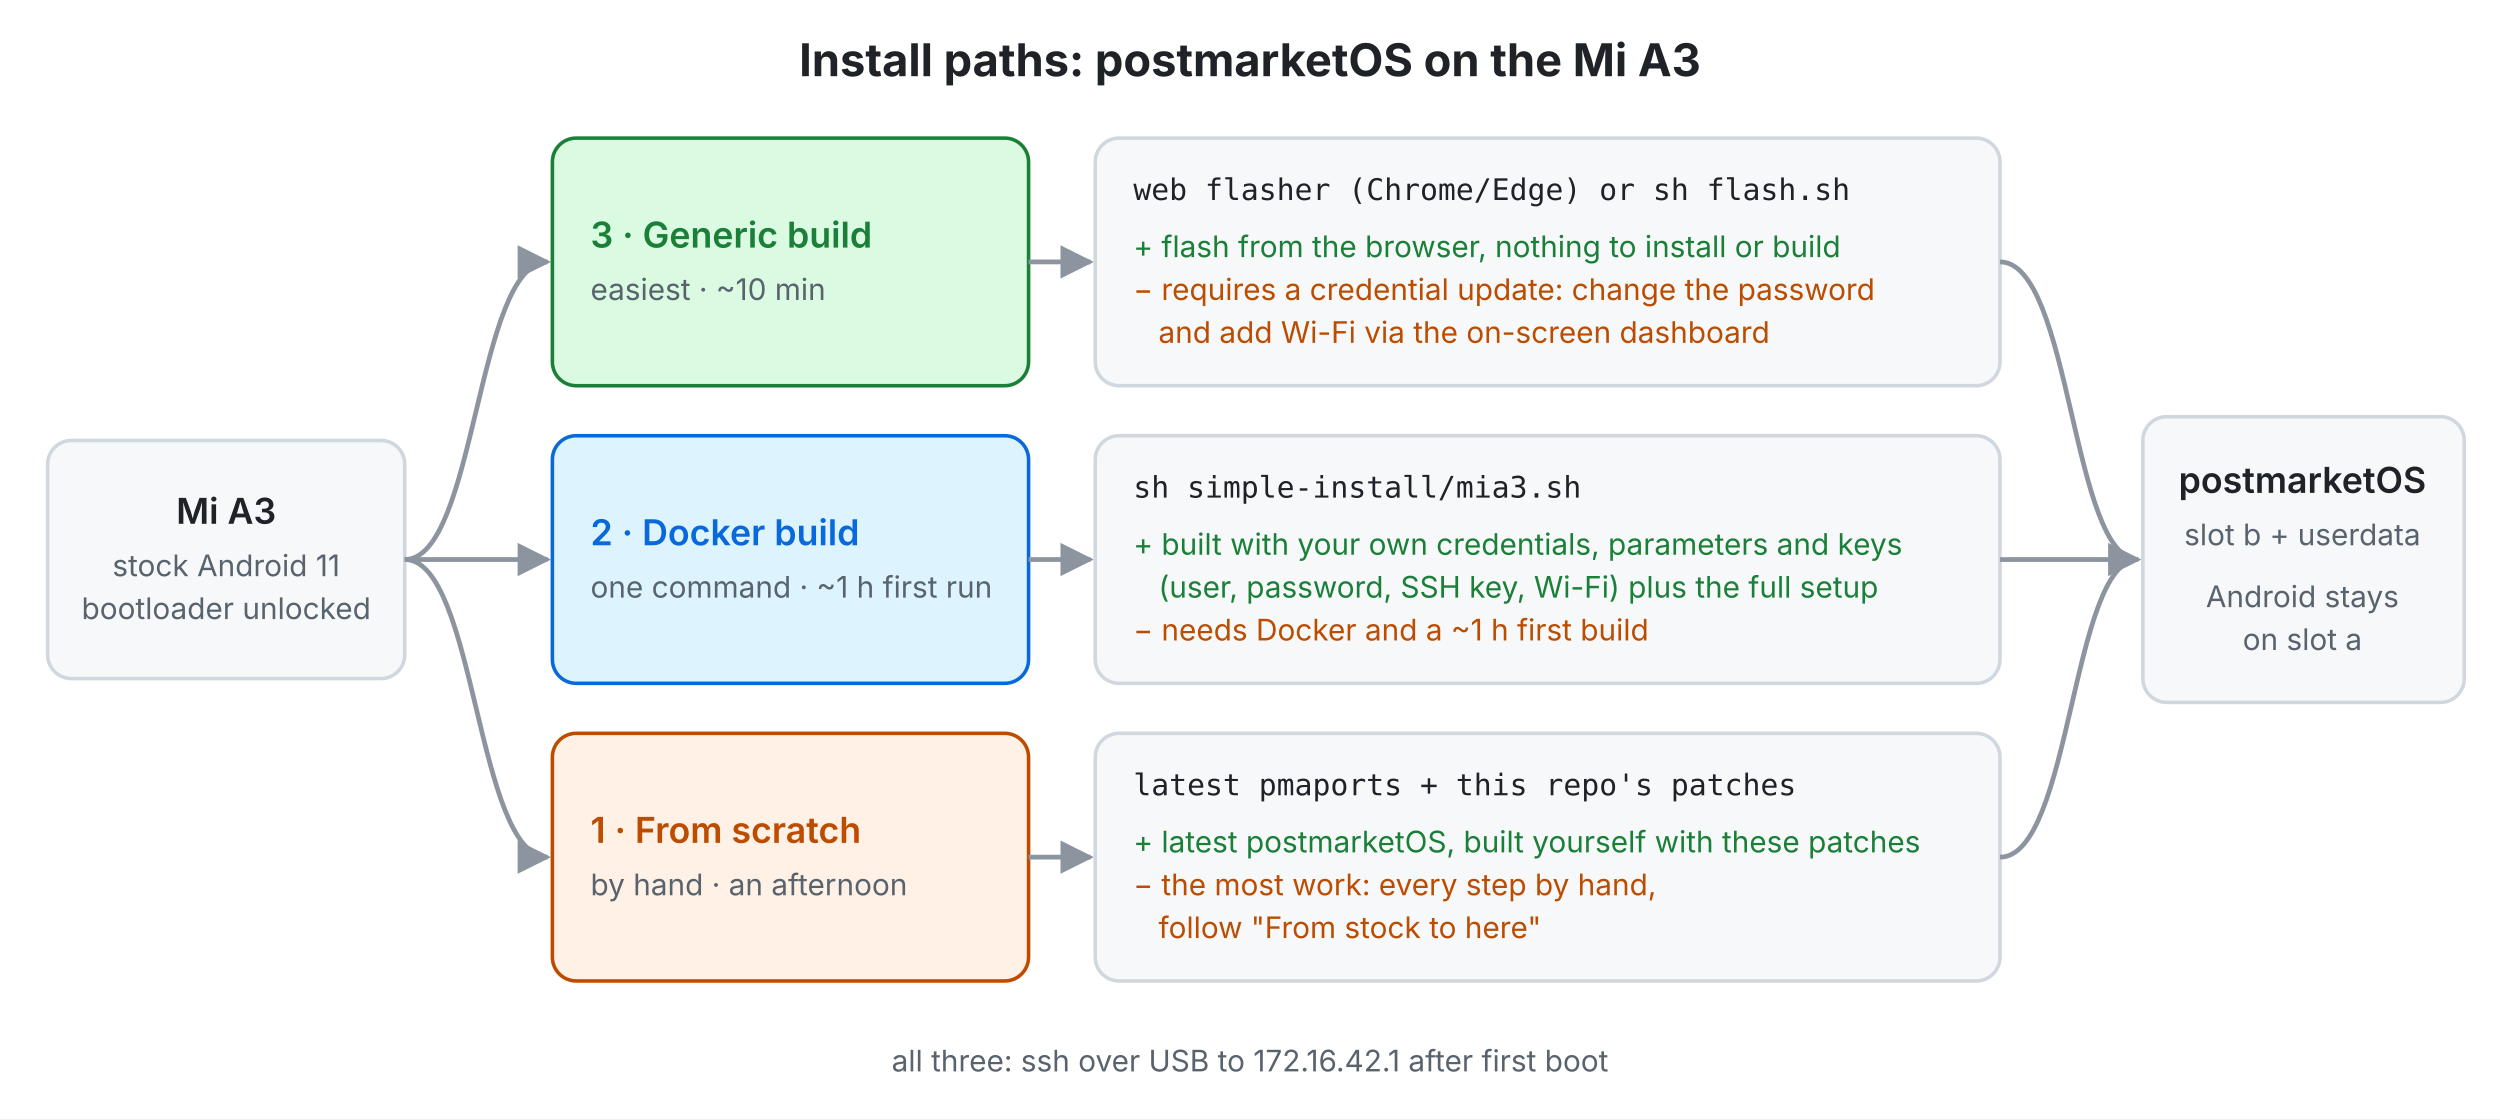
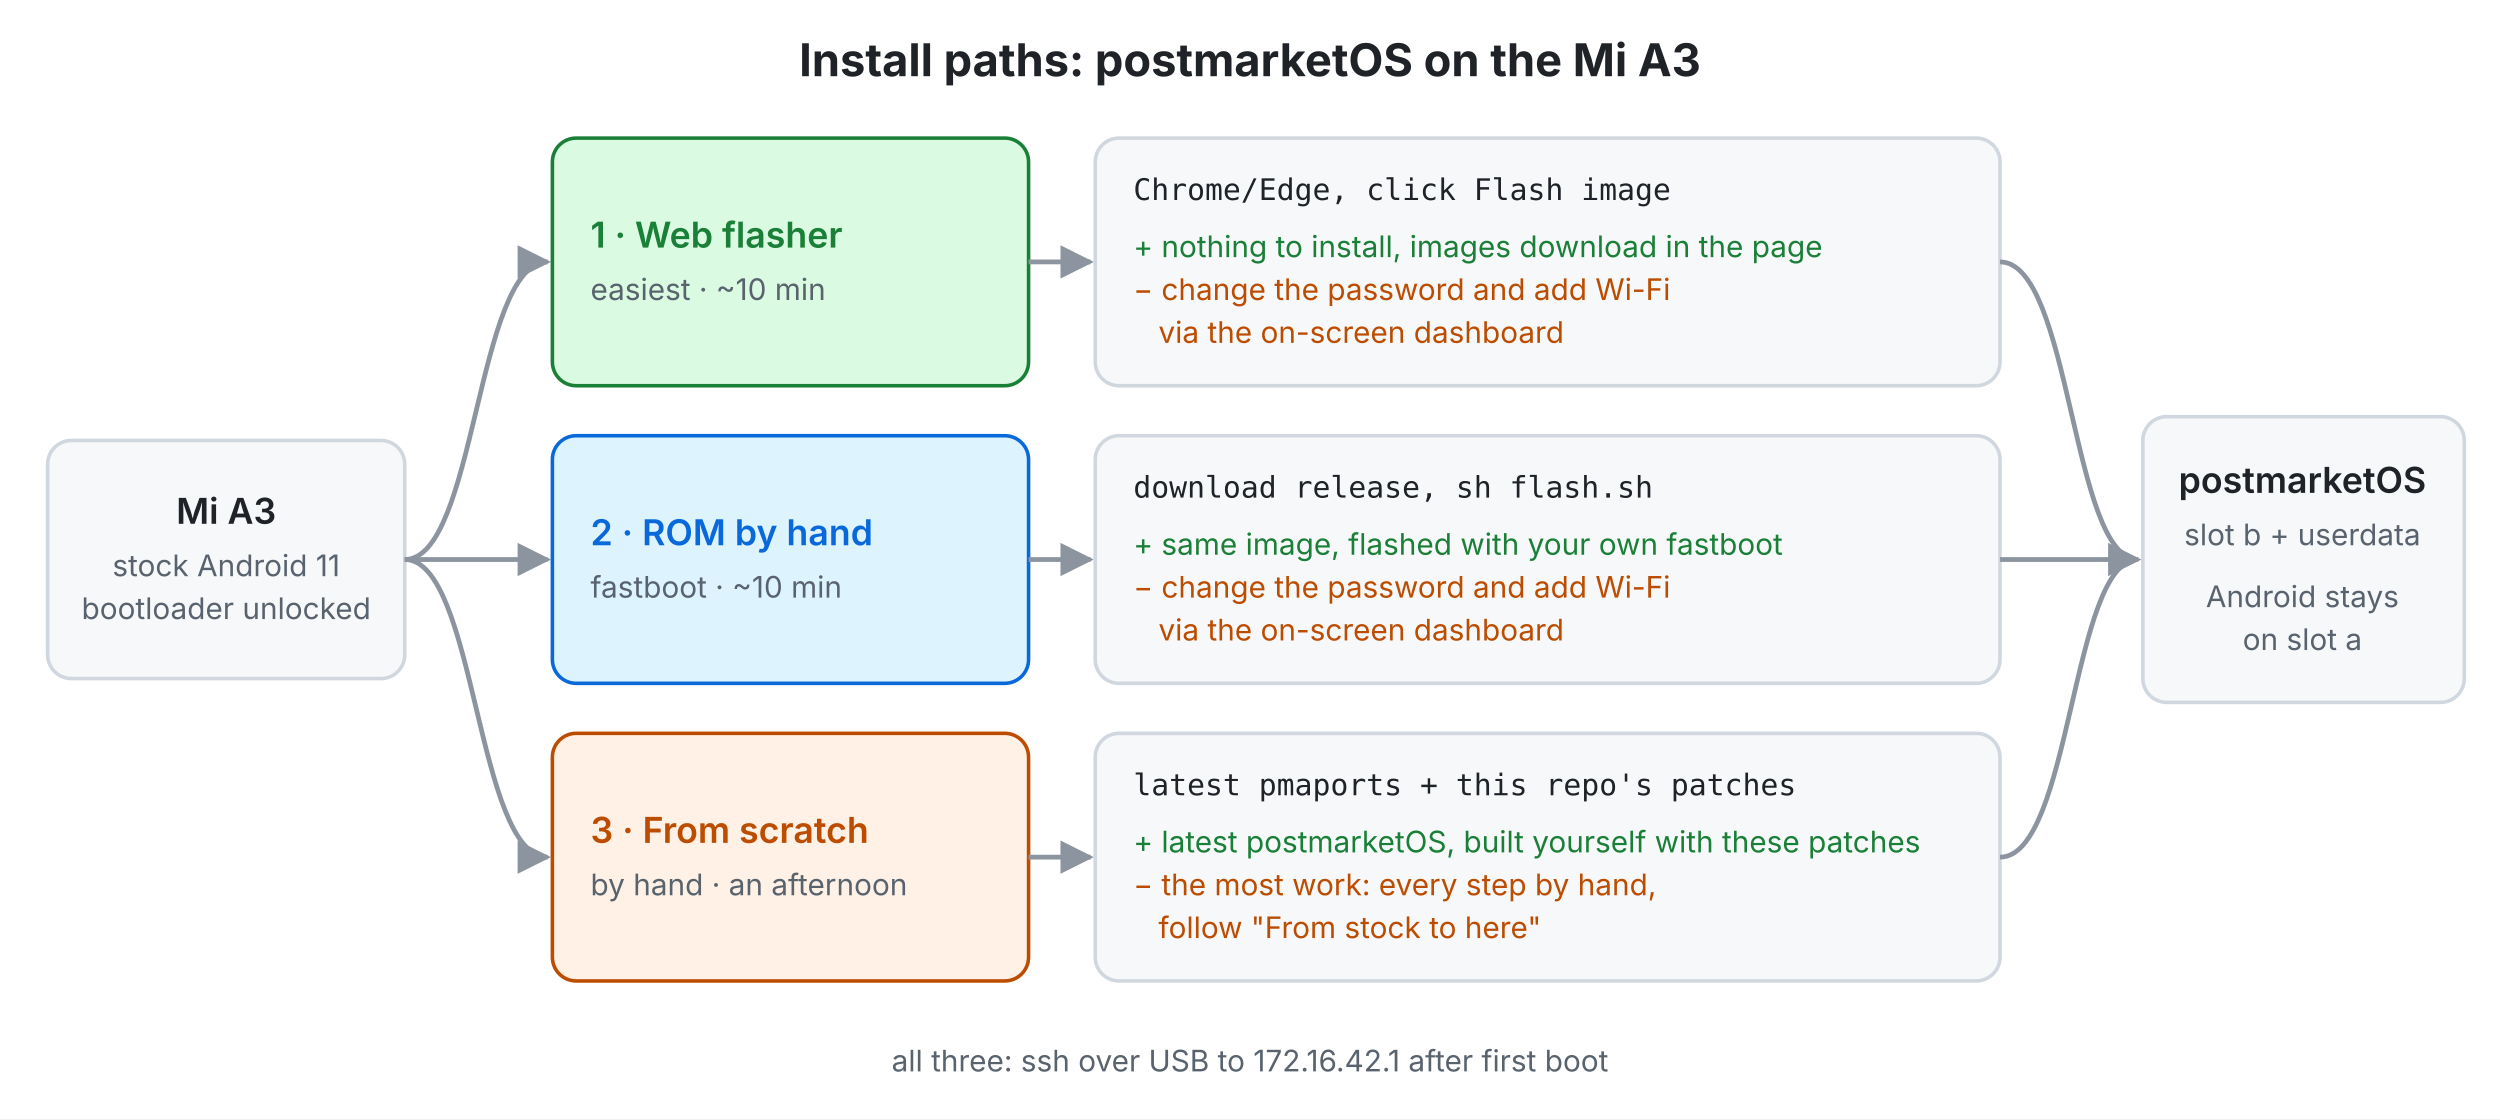
<svg xmlns="http://www.w3.org/2000/svg" viewBox="0 0 1050 470" font-family="system-ui,-apple-system,Segoe UI,sans-serif">
  <style>
    .bg{fill:#ffffff} .t{fill:#1f2328} .m{fill:#59636e} .box{fill:#f6f8fa;stroke:#d0d7de}
    .ln{stroke:#8c959f;stroke-width:2;fill:none}
    .g{fill:#dafbe1;stroke:#1a7f37} .gt{fill:#1a7f37}
    .b{fill:#ddf4ff;stroke:#0969da} .bt{fill:#0969da}
    .o{fill:#fff1e5;stroke:#bc4c00} .ot{fill:#bc4c00}
    @media (prefers-color-scheme: dark){
      .bg{fill:#0d1117} .t{fill:#e6edf3} .m{fill:#9198a1} .box{fill:#161b22;stroke:#3d444d}
      .ln{stroke:#656c76}
      .g{fill:#0f2d1a;stroke:#3fb950} .gt{fill:#3fb950}
      .b{fill:#0c2d4b;stroke:#4493f8} .bt{fill:#4493f8}
      .o{fill:#3a1f0b;stroke:#db6d28} .ot{fill:#db6d28}
    }
    rect{stroke-width:1.5} .h{font-weight:600;font-size:15px} .s{font-size:12.5px}
  </style>
  <defs>
    <marker id="a" viewBox="0 0 10 10" refX="9" refY="5" markerWidth="7" markerHeight="7" orient="auto">
      <path d="M0 0L10 5L0 10z" fill="#8c959f" />
    </marker>
  </defs>
  <rect class="bg" width="1050" height="470" stroke="none" />
  <text class="t" x="525" y="32" text-anchor="middle" font-size="19" font-weight="700">Install paths: postmarketOS on the Mi A3</text>
  <rect class="box" x="20" y="185" width="150" height="100" rx="10" />
  <text class="t h" x="95" y="220" text-anchor="middle">Mi A3</text>
  <text class="m s" x="95" y="242" text-anchor="middle">stock Android 11</text>
  <text class="m s" x="95" y="260" text-anchor="middle">bootloader unlocked</text>
  <path class="ln" d="M170 235 C200 235 200 110 230 110" marker-end="url(#a)" />
  <rect class="g" x="232" y="58" width="200" height="104" rx="10" />
-   <text class="gt h" x="248" y="104">3 · Generic build</text>
+   <text class="gt h" x="248" y="104">1 · Web flasher</text>
  <text class="m s" x="248" y="126">easiest · ~10 min</text>
  <path class="ln" d="M432 110 L458 110" marker-end="url(#a)" />
  <rect class="box" x="460" y="58" width="380" height="104" rx="10" />
-   <text class="t s" x="476" y="84" font-family="ui-monospace,monospace">web flasher (Chrome/Edge) or sh flash.sh</text>
-   <text class="gt s" x="476" y="108" xml:space="preserve">+ flash from the browser, nothing to install or build</text>
-   <text class="ot s" x="476" y="126" xml:space="preserve">− requires a credential update: change the password</text>
-   <text class="ot s" x="476" y="144" xml:space="preserve">   and add Wi-Fi via the on-screen dashboard</text>
+   <text class="t s" x="476" y="84" font-family="ui-monospace,monospace">Chrome/Edge, click Flash image</text>
+   <text class="gt s" x="476" y="108" xml:space="preserve">+ nothing to install, images download in the page</text>
+   <text class="ot s" x="476" y="126" xml:space="preserve">− change the password and add Wi-Fi</text>
+   <text class="ot s" x="476" y="144" xml:space="preserve">   via the on-screen dashboard</text>
  <path class="ln" d="M840 110 C870 110 870 235 898 235" />
  <path class="ln" d="M170 235 C200 235 200 235 230 235" marker-end="url(#a)" />
  <rect class="b" x="232" y="183" width="200" height="104" rx="10" />
-   <text class="bt h" x="248" y="229">2 · Docker build</text>
-   <text class="m s" x="248" y="251">one command · ~1 h first run</text>
+   <text class="bt h" x="248" y="229">2 · ROM by hand</text>
+   <text class="m s" x="248" y="251">fastboot · ~10 min</text>
  <path class="ln" d="M432 235 L458 235" marker-end="url(#a)" />
  <rect class="box" x="460" y="183" width="380" height="104" rx="10" />
-   <text class="t s" x="476" y="209" font-family="ui-monospace,monospace">sh simple-install/mia3.sh</text>
-   <text class="gt s" x="476" y="233" xml:space="preserve">+ built with your own credentials, parameters and keys</text>
-   <text class="gt s" x="476" y="251" xml:space="preserve">   (user, password, SSH key, Wi-Fi) plus the full setup</text>
-   <text class="ot s" x="476" y="269" xml:space="preserve">− needs Docker and a ~1 h first build</text>
+   <text class="t s" x="476" y="209" font-family="ui-monospace,monospace">download release, sh flash.sh</text>
+   <text class="gt s" x="476" y="233" xml:space="preserve">+ same image, flashed with your own fastboot</text>
+   <text class="ot s" x="476" y="251" xml:space="preserve">− change the password and add Wi-Fi</text>
+   <text class="ot s" x="476" y="269" xml:space="preserve">   via the on-screen dashboard</text>
  <path class="ln" d="M840 235 C870 235 870 235 898 235" marker-end="url(#a)" />
  <path class="ln" d="M170 235 C200 235 200 360 230 360" marker-end="url(#a)" />
  <rect class="o" x="232" y="308" width="200" height="104" rx="10" />
-   <text class="ot h" x="248" y="354">1 · From scratch</text>
+   <text class="ot h" x="248" y="354">3 · From scratch</text>
  <text class="m s" x="248" y="376">by hand · an afternoon</text>
  <path class="ln" d="M432 360 L458 360" marker-end="url(#a)" />
  <rect class="box" x="460" y="308" width="380" height="104" rx="10" />
  <text class="t s" x="476" y="334" font-family="ui-monospace,monospace">latest pmaports + this repo's patches</text>
  <text class="gt s" x="476" y="358" xml:space="preserve">+ latest postmarketOS, built yourself with these patches</text>
  <text class="ot s" x="476" y="376" xml:space="preserve">− the most work: every step by hand,</text>
  <text class="ot s" x="476" y="394" xml:space="preserve">   follow "From stock to here"</text>
  <path class="ln" d="M840 360 C870 360 870 235 898 235" />
  <rect class="box" x="900" y="175" width="135" height="120" rx="10" />
  <text class="t h" x="967" y="207" text-anchor="middle">postmarketOS</text>
  <text class="m s" x="967" y="229" text-anchor="middle">slot b + userdata</text>
  <text class="m s" x="967" y="255" text-anchor="middle">Android stays</text>
  <text class="m s" x="967" y="273" text-anchor="middle">on slot a</text>
  <text class="m s" x="525" y="450" text-anchor="middle">all three: ssh over USB to 172.16.42.1 after first boot</text>
</svg>
